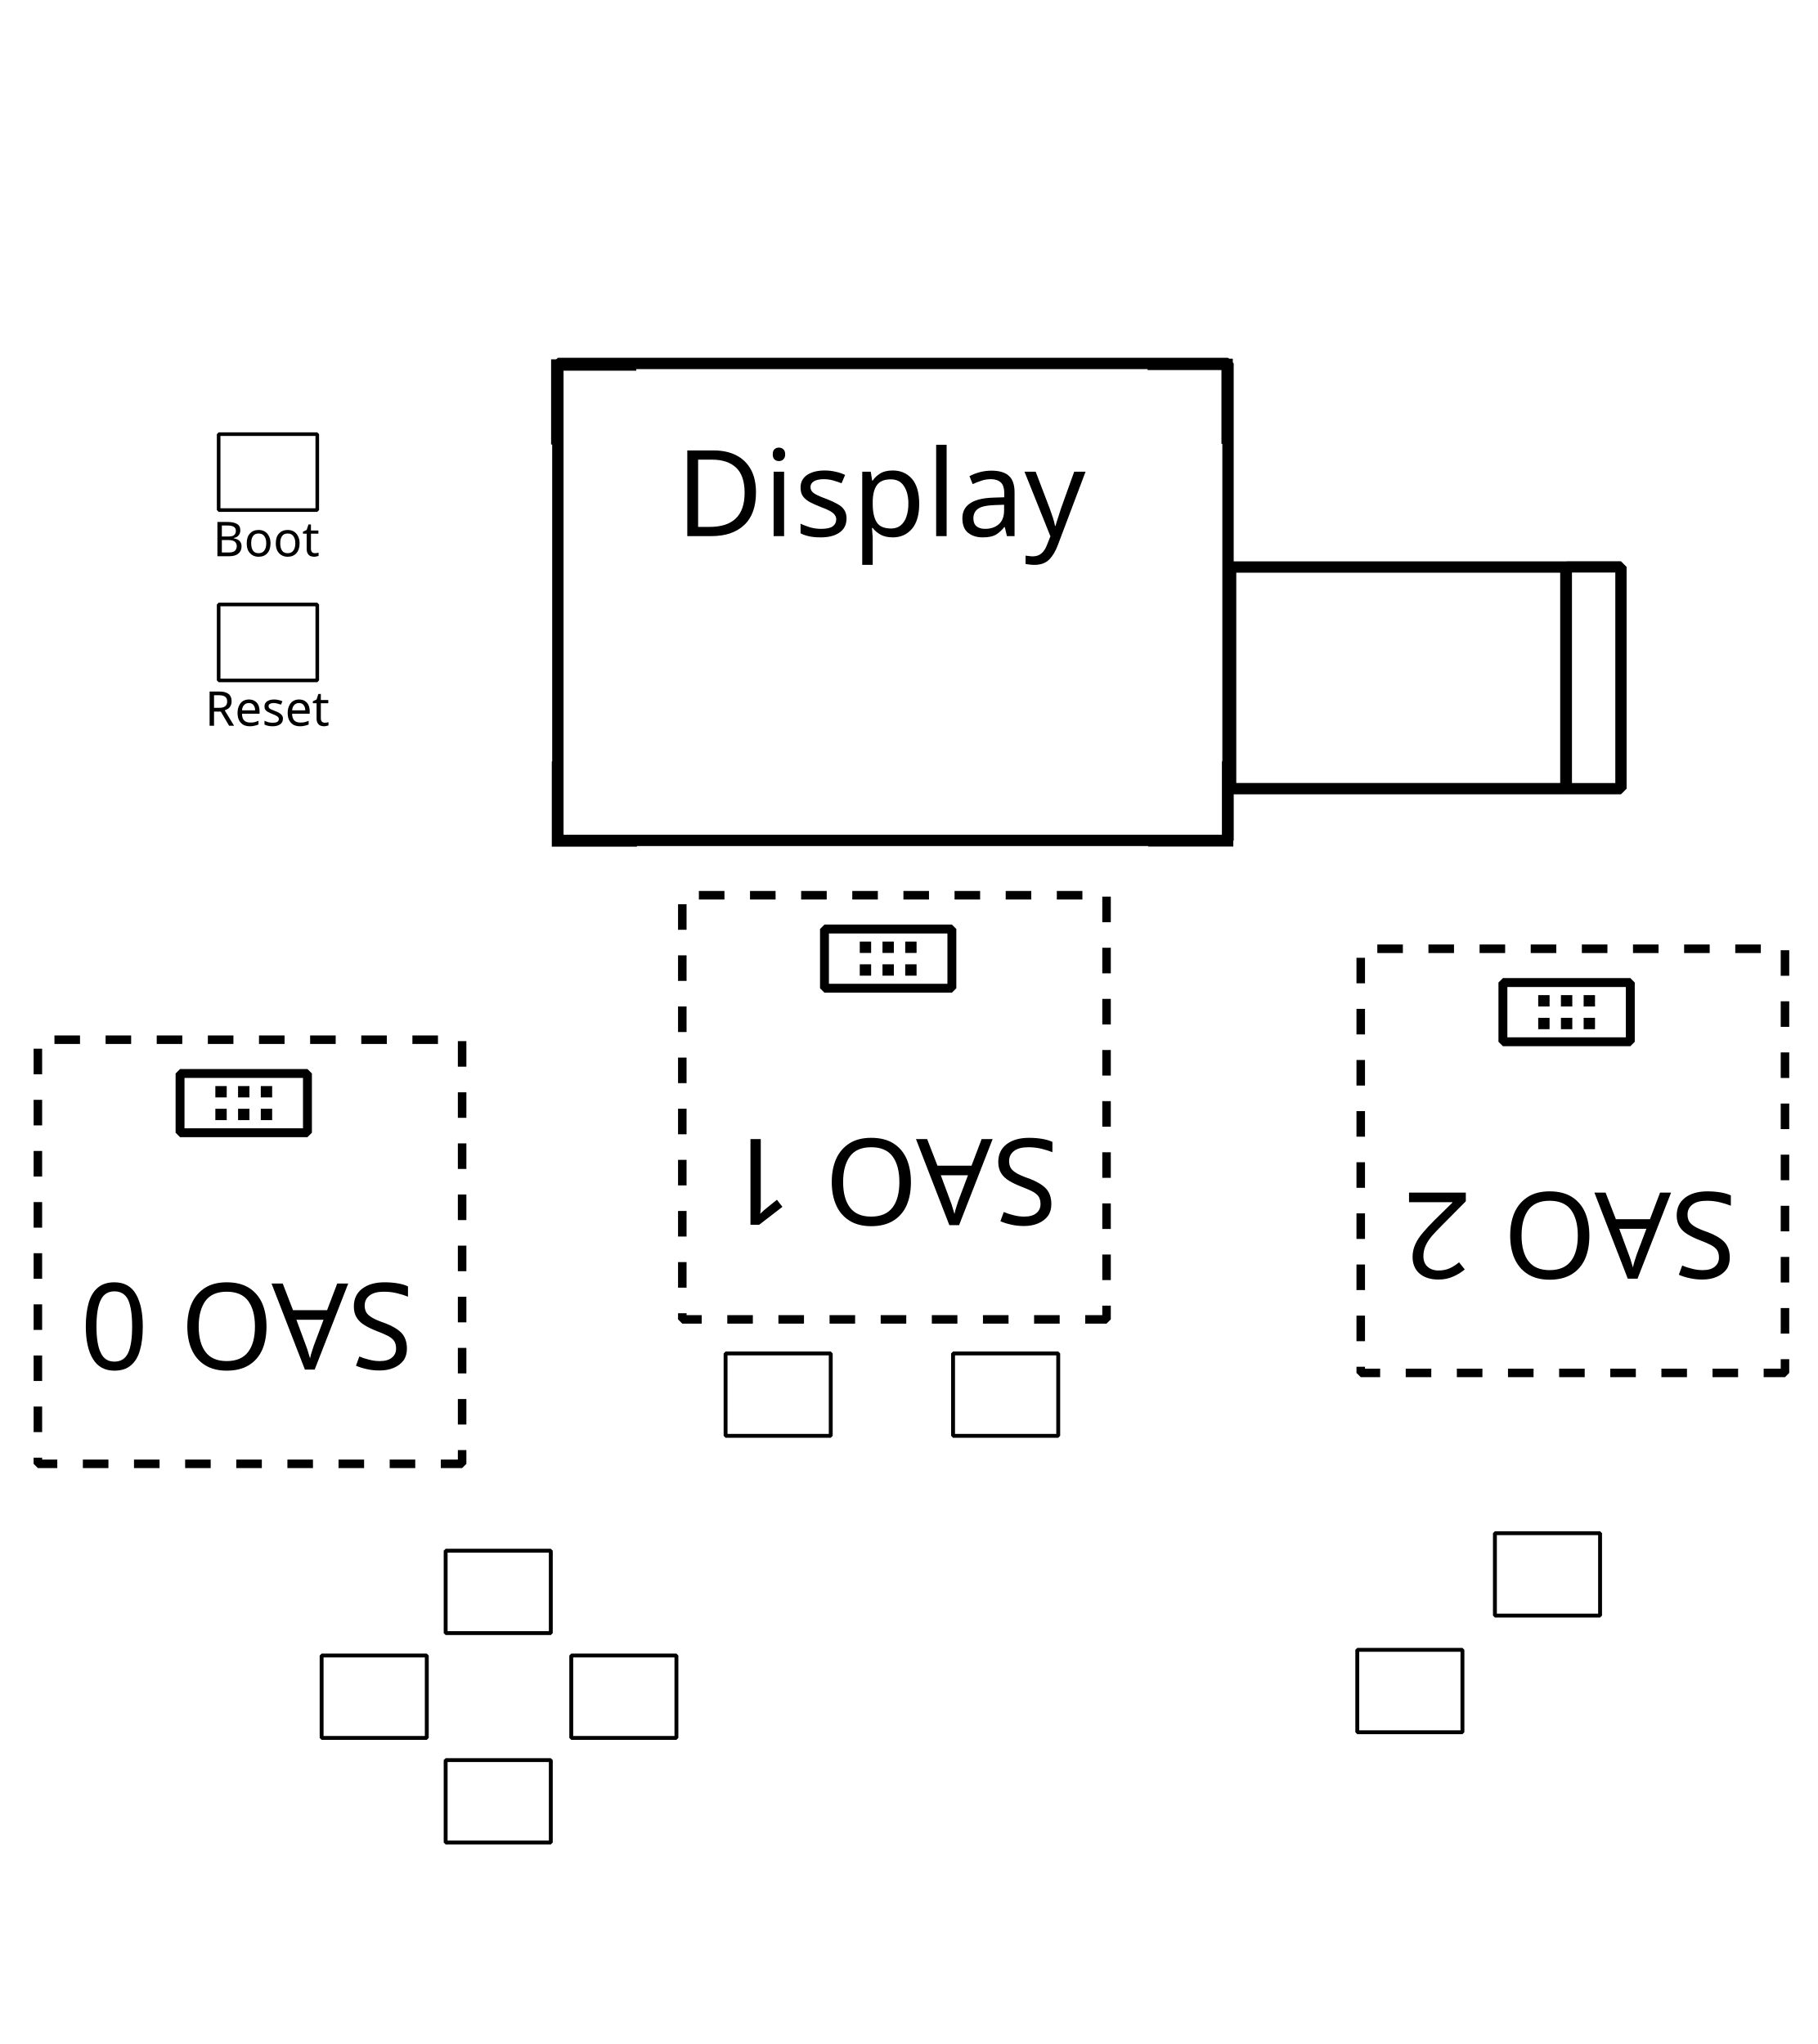
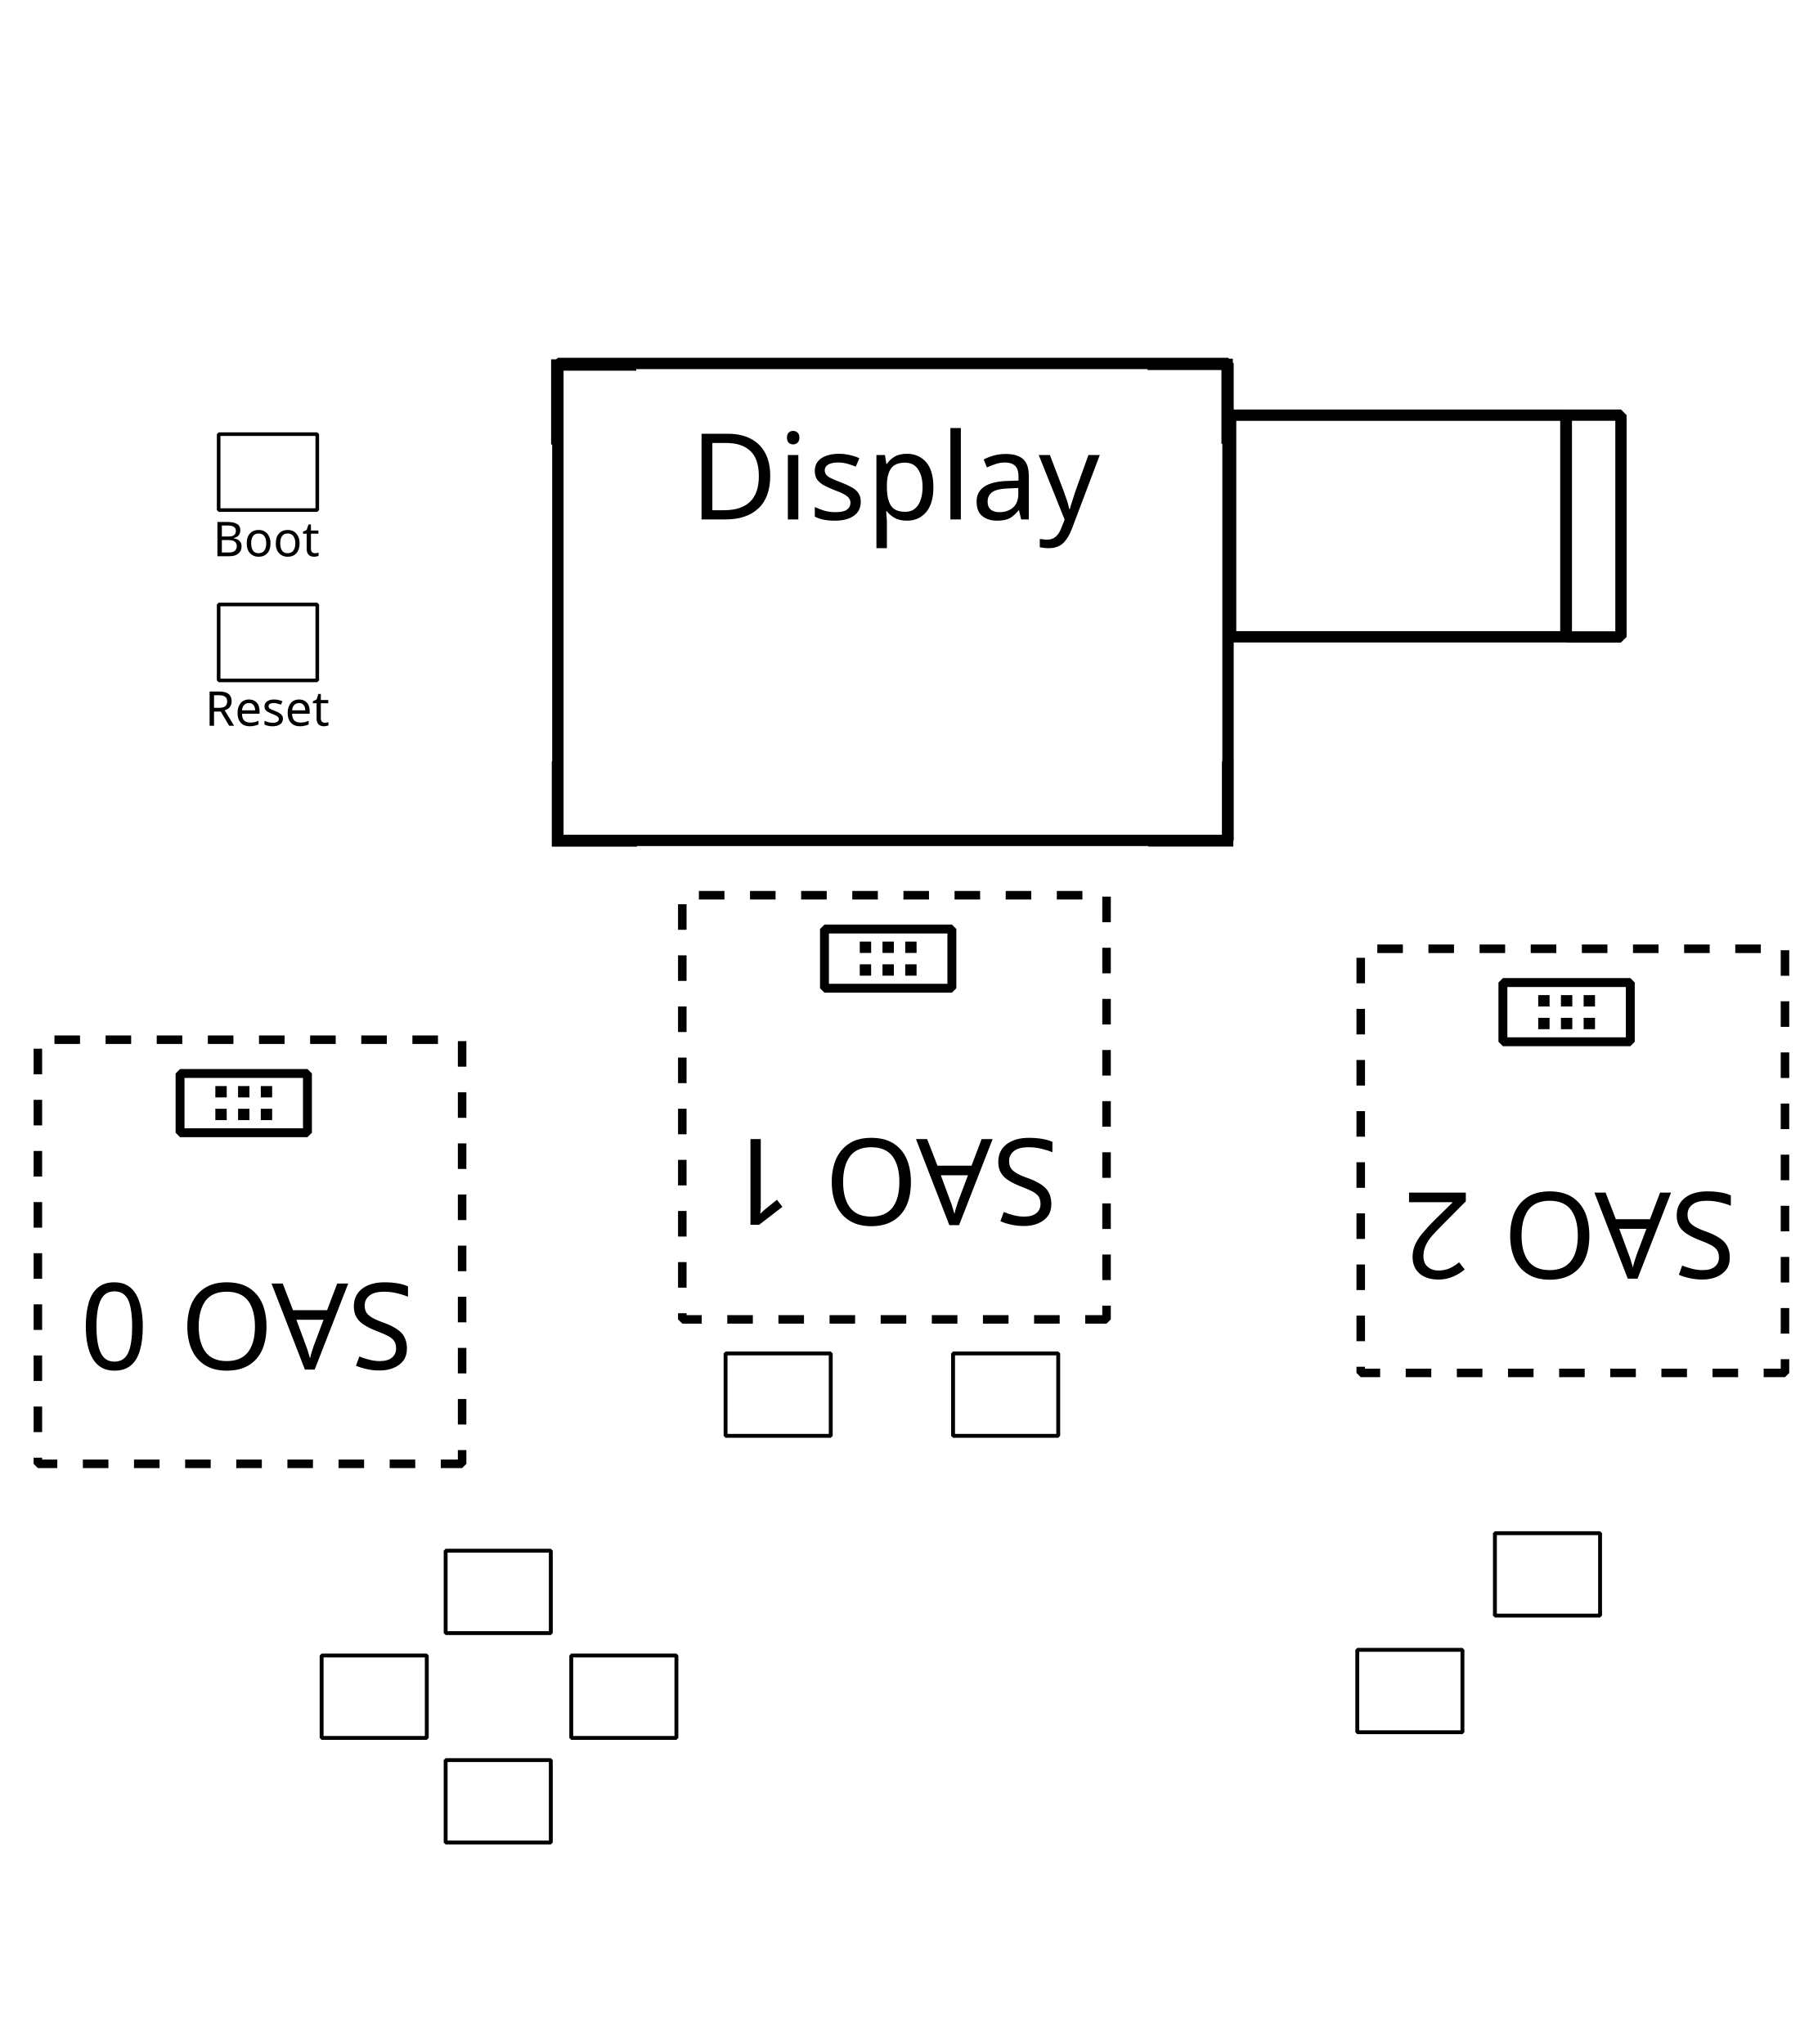
<svg xmlns="http://www.w3.org/2000/svg" width="160mm" height="180mm" viewBox="0 0 160 180" version="1.1" id="svg5" xml:space="preserve">
  <defs id="defs2" />
  <g id="layer4" />
  <g id="layer1" style="display:inline" transform="translate(-0.2303538,-5.221105)">
    <rect style="display:inline;fill:none;stroke:#000000;stroke-width:0.317;stroke-linecap:square;stroke-miterlimit:0;stroke-dasharray:none" id="rect236-3-9" width="8.683" height="6.683" x="19.48" y="43.455" />
    <rect style="fill:none;stroke:#000000;stroke-width:0.317;stroke-linecap:square;stroke-miterlimit:0;stroke-dasharray:none" id="rect236-3-9-7" width="8.683" height="6.683" x="19.48" y="58.455" />
    <rect style="fill:none;stroke:#000000;stroke-width:0.342;stroke-linecap:square;stroke-miterlimit:0;stroke-dasharray:none" id="rect236-3-9-7-1" width="9.258" height="7.258" x="39.465" y="141.78" />
    <rect style="fill:none;stroke:#000000;stroke-width:0.342;stroke-linecap:square;stroke-miterlimit:0;stroke-dasharray:none" id="rect236-3-9-7-1-2" width="9.258" height="7.258" x="28.546" y="151.009" />
    <rect style="fill:none;stroke:#000000;stroke-width:0.342;stroke-linecap:square;stroke-miterlimit:0;stroke-dasharray:none" id="rect236-3-9-7-1-2-3" width="9.258" height="7.258" x="50.524" y="151.009" />
    <rect style="display:inline;fill:none;stroke:#000000;stroke-width:0.342;stroke-linecap:square;stroke-miterlimit:0;stroke-dasharray:none" id="rect236-3-9-7-1-9" width="9.258" height="7.258" x="39.465" y="160.221" />
    <rect style="fill:none;stroke:#000000;stroke-width:0.342;stroke-linecap:square;stroke-miterlimit:0;stroke-dasharray:none" id="rect236-3-9-7-1-2-3-1" width="9.258" height="7.258" x="64.11" y="124.408" />
    <rect style="fill:none;stroke:#000000;stroke-width:0.342;stroke-linecap:square;stroke-miterlimit:0;stroke-dasharray:none" id="rect236-3-9-7-1-2-3-1-9" width="9.258" height="7.258" x="84.138" y="124.408" />
    <rect style="fill:none;stroke:#000000;stroke-width:0.342;stroke-linecap:square;stroke-miterlimit:0;stroke-dasharray:none" id="rect236-3-9-7-1-2-3-4" width="9.258" height="7.258" x="131.842" y="140.237" />
    <rect style="fill:none;stroke:#000000;stroke-width:0.342;stroke-linecap:square;stroke-miterlimit:0;stroke-dasharray:none" id="rect236-3-9-7-1-9-7" width="9.258" height="7.258" x="119.725" y="150.508" />
-     <g id="g810" transform="rotate(180,82.63726,50.2347)">
+     <g id="g810" transform="matrix(-1,0,0,1,165.2745,15.98586)" style="display:inline">
      <rect style="fill:none;stroke:#000000;stroke-width:1;stroke-linecap:square;stroke-miterlimit:0;stroke-dasharray:none" id="rect236" width="59" height="42" x="56.93" y="21.242" />
      <rect style="fill:none;stroke:#000000;stroke-width:1;stroke-linecap:square;stroke-miterlimit:0;stroke-dasharray:none" id="rect236-3" width="29.518" height="19.518" x="27.185" y="25.796" />
      <rect style="fill:none;stroke:#000000;stroke-width:0.994;stroke-linecap:square;stroke-miterlimit:0;stroke-dasharray:none" id="rect236-3-6" width="4.81" height="19.531" x="22.336" y="25.793" />
-       <text xml:space="preserve" style="font-style:normal;font-weight:normal;font-size:10.583px;line-height:1.25;font-family:sans-serif;letter-spacing:0px;word-spacing:0px;fill:#000000;fill-opacity:1;stroke:none;stroke-width:0.265" x="-105.568" y="-48.035" id="text954" transform="scale(-1)">
-         <tspan id="tspan952" style="stroke-width:0.265" x="-105.568" y="-48.035">Display</tspan>
+       <text xml:space="preserve" style="font-style:normal;font-weight:normal;font-size:10.583px;line-height:1.25;font-family:sans-serif;letter-spacing:0px;word-spacing:0px;display:inline;fill:#000000;fill-opacity:1;stroke:none;stroke-width:0.265" x="60.961" y="50.964" id="text954" transform="matrix(-1,0,0,1,165.2745,-15.98586)">
+         <tspan id="tspan952" style="stroke-width:0.265" x="60.961" y="50.964">Display</tspan>
      </text>
    </g>
    <g id="g480" transform="rotate(180,34.65053,101.6971)">
      <rect style="fill:none;stroke:#000000;stroke-width:0.75;stroke-linecap:square;stroke-miterlimit:0;stroke-dasharray:1.501, 3.001;stroke-dashoffset:0" id="rect236-7-0" width="37.35" height="37.35" x="28.386" y="69.263" />
      <rect style="fill:none;stroke:#000000;stroke-width:0.784;stroke-linecap:square;stroke-miterlimit:0;stroke-dasharray:none" id="rect236-3-6-5-9" width="11.216" height="5.216" x="42.003" y="98.423" />
      <rect style="fill:#000000;fill-opacity:1;stroke:#000000;stroke-width:0;stroke-linecap:square;stroke-miterlimit:0;stroke-dasharray:none" id="rect236-3-6-5-6-3" width="1" height="1" x="45.111" y="99.531" />
      <rect style="fill:#000000;fill-opacity:1;stroke:#000000;stroke-width:0;stroke-linecap:square;stroke-miterlimit:0;stroke-dasharray:none" id="rect236-3-6-5-6-2-6" width="1" height="1" x="47.111" y="99.531" />
      <rect style="fill:#000000;fill-opacity:1;stroke:#000000;stroke-width:0;stroke-linecap:square;stroke-miterlimit:0;stroke-dasharray:none" id="rect236-3-6-5-6-9-0" width="1" height="1" x="49.111" y="99.531" />
      <rect style="fill:#000000;fill-opacity:1;stroke:#000000;stroke-width:0;stroke-linecap:square;stroke-miterlimit:0;stroke-dasharray:none" id="rect236-3-6-5-6-1-6" width="1" height="1" x="45.111" y="101.531" />
      <rect style="fill:#000000;fill-opacity:1;stroke:#000000;stroke-width:0;stroke-linecap:square;stroke-miterlimit:0;stroke-dasharray:none" id="rect236-3-6-5-6-2-2-2" width="1" height="1" x="47.111" y="101.531" />
      <rect style="fill:#000000;fill-opacity:1;stroke:#000000;stroke-width:0;stroke-linecap:square;stroke-miterlimit:0;stroke-dasharray:none" id="rect236-3-6-5-6-9-7-6" width="1" height="1" x="49.111" y="101.531" />
      <text xml:space="preserve" style="font-style:normal;font-weight:normal;font-size:10.583px;line-height:1.25;font-family:sans-serif;letter-spacing:0px;word-spacing:0px;fill:#000000;fill-opacity:1;stroke:none;stroke-width:0.265" x="32.605" y="85.143" id="text954-7">
        <tspan id="tspan952-5" style="stroke-width:0.265" x="32.605" y="85.143">SAO 0</tspan>
      </text>
    </g>
    <g id="g480-3" transform="rotate(180,63.01797,95.33566)">
      <rect style="fill:none;stroke:#000000;stroke-width:0.75;stroke-linecap:square;stroke-miterlimit:0;stroke-dasharray:1.501, 3.001;stroke-dashoffset:0" id="rect236-7-0-6" width="37.35" height="37.35" x="28.386" y="69.263" />
      <rect style="fill:none;stroke:#000000;stroke-width:0.784;stroke-linecap:square;stroke-miterlimit:0;stroke-dasharray:none" id="rect236-3-6-5-9-7" width="11.216" height="5.216" x="42.003" y="98.423" />
      <rect style="fill:#000000;fill-opacity:1;stroke:#000000;stroke-width:0;stroke-linecap:square;stroke-miterlimit:0;stroke-dasharray:none" id="rect236-3-6-5-6-3-5" width="1" height="1" x="45.111" y="99.531" />
      <rect style="fill:#000000;fill-opacity:1;stroke:#000000;stroke-width:0;stroke-linecap:square;stroke-miterlimit:0;stroke-dasharray:none" id="rect236-3-6-5-6-2-6-3" width="1" height="1" x="47.111" y="99.531" />
      <rect style="fill:#000000;fill-opacity:1;stroke:#000000;stroke-width:0;stroke-linecap:square;stroke-miterlimit:0;stroke-dasharray:none" id="rect236-3-6-5-6-9-0-5" width="1" height="1" x="49.111" y="99.531" />
      <rect style="fill:#000000;fill-opacity:1;stroke:#000000;stroke-width:0;stroke-linecap:square;stroke-miterlimit:0;stroke-dasharray:none" id="rect236-3-6-5-6-1-6-6" width="1" height="1" x="45.111" y="101.531" />
      <rect style="fill:#000000;fill-opacity:1;stroke:#000000;stroke-width:0;stroke-linecap:square;stroke-miterlimit:0;stroke-dasharray:none" id="rect236-3-6-5-6-2-2-2-29" width="1" height="1" x="47.111" y="101.531" />
      <rect style="fill:#000000;fill-opacity:1;stroke:#000000;stroke-width:0;stroke-linecap:square;stroke-miterlimit:0;stroke-dasharray:none" id="rect236-3-6-5-6-9-7-6-1" width="1" height="1" x="49.111" y="101.531" />
      <text xml:space="preserve" style="font-style:normal;font-weight:normal;font-size:10.583px;line-height:1.25;font-family:sans-serif;letter-spacing:0px;word-spacing:0px;fill:#000000;fill-opacity:1;stroke:none;stroke-width:0.265" x="32.605" y="85.143" id="text954-7-2">
        <tspan id="tspan952-5-7" style="stroke-width:0.265" x="32.605" y="85.143">SAO 1</tspan>
      </text>
    </g>
    <g id="g480-3-0" transform="rotate(180,92.88259,97.69267)">
      <rect style="fill:none;stroke:#000000;stroke-width:0.75;stroke-linecap:square;stroke-miterlimit:0;stroke-dasharray:1.501, 3.001;stroke-dashoffset:0" id="rect236-7-0-6-9" width="37.35" height="37.35" x="28.386" y="69.263" />
      <rect style="fill:none;stroke:#000000;stroke-width:0.784;stroke-linecap:square;stroke-miterlimit:0;stroke-dasharray:none" id="rect236-3-6-5-9-7-3" width="11.216" height="5.216" x="42.003" y="98.423" />
      <rect style="fill:#000000;fill-opacity:1;stroke:#000000;stroke-width:0;stroke-linecap:square;stroke-miterlimit:0;stroke-dasharray:none" id="rect236-3-6-5-6-3-5-6" width="1" height="1" x="45.111" y="99.531" />
      <rect style="fill:#000000;fill-opacity:1;stroke:#000000;stroke-width:0;stroke-linecap:square;stroke-miterlimit:0;stroke-dasharray:none" id="rect236-3-6-5-6-2-6-3-0" width="1" height="1" x="47.111" y="99.531" />
      <rect style="fill:#000000;fill-opacity:1;stroke:#000000;stroke-width:0;stroke-linecap:square;stroke-miterlimit:0;stroke-dasharray:none" id="rect236-3-6-5-6-9-0-5-6" width="1" height="1" x="49.111" y="99.531" />
      <rect style="fill:#000000;fill-opacity:1;stroke:#000000;stroke-width:0;stroke-linecap:square;stroke-miterlimit:0;stroke-dasharray:none" id="rect236-3-6-5-6-1-6-6-2" width="1" height="1" x="45.111" y="101.531" />
      <rect style="fill:#000000;fill-opacity:1;stroke:#000000;stroke-width:0;stroke-linecap:square;stroke-miterlimit:0;stroke-dasharray:none" id="rect236-3-6-5-6-2-2-2-29-6" width="1" height="1" x="47.111" y="101.531" />
      <rect style="fill:#000000;fill-opacity:1;stroke:#000000;stroke-width:0;stroke-linecap:square;stroke-miterlimit:0;stroke-dasharray:none" id="rect236-3-6-5-6-9-7-6-1-1" width="1" height="1" x="49.111" y="101.531" />
      <text xml:space="preserve" style="font-style:normal;font-weight:normal;font-size:10.583px;line-height:1.25;font-family:sans-serif;letter-spacing:0px;word-spacing:0px;fill:#000000;fill-opacity:1;stroke:none;stroke-width:0.265" x="32.605" y="85.143" id="text954-7-2-8">
        <tspan id="tspan952-5-7-7" style="stroke-width:0.265" x="32.605" y="85.143">SAO 2</tspan>
      </text>
    </g>
    <text xml:space="preserve" style="font-style:normal;font-weight:normal;font-size:4.233px;line-height:1.25;font-family:sans-serif;letter-spacing:0px;word-spacing:0px;fill:#000000;fill-opacity:1;stroke:none;stroke-width:0.265" x="18.964" y="54.2" id="text7445">
      <tspan id="tspan7443" style="font-size:4.233px;stroke-width:0.265" x="18.964" y="54.2">Boot</tspan>
    </text>
    <text xml:space="preserve" style="font-style:normal;font-weight:normal;font-size:4.233px;line-height:1.25;font-family:sans-serif;letter-spacing:0px;word-spacing:0px;fill:#000000;fill-opacity:1;stroke:none;stroke-width:0.265" x="18.276" y="69.132" id="text7445-3">
      <tspan id="tspan7443-6" style="font-size:4.233px;stroke-width:0.265" x="18.276" y="69.132">Reset</tspan>
    </text>
-     <path style="display:inline;fill:none;stroke:#000000;stroke-width:1;stroke-linecap:butt;stroke-linejoin:miter;stroke-dasharray:none;stroke-opacity:1" d="m 49.249,44.365 v -7 h 7" id="path5401" />
-     <path style="display:inline;fill:none;stroke:#000000;stroke-width:1;stroke-linecap:butt;stroke-linejoin:miter;stroke-dasharray:none;stroke-opacity:1" d="m 101.265,37.308 h 7 v 7" id="path5401-9" />
-     <path style="display:inline;fill:none;stroke:#000000;stroke-width:1;stroke-linecap:butt;stroke-linejoin:miter;stroke-dasharray:none;stroke-opacity:1" d="m 108.311,72.27 v 7 h -7" id="path5401-9-2" />
-     <path style="display:inline;fill:none;stroke:#000000;stroke-width:1;stroke-linecap:butt;stroke-linejoin:miter;stroke-dasharray:none;stroke-opacity:1" d="m 56.31,79.28 h -7 v -7" id="path5401-9-28" />
+   </g>
+   <g id="layer2">
+     <path style="display:inline;fill:none;stroke:#000000;stroke-width:1;stroke-linecap:butt;stroke-linejoin:miter;stroke-dasharray:none;stroke-opacity:1" d="m 49.249,44.365 v -7 h 7" id="path5401" transform="translate(-0.2303538,-5.221105)" />
+     <path style="display:inline;fill:none;stroke:#000000;stroke-width:1;stroke-linecap:butt;stroke-linejoin:miter;stroke-dasharray:none;stroke-opacity:1" d="m 101.265,37.308 h 7 v 7" id="path5401-9" transform="translate(-0.2303538,-5.221105)" />
+     <path style="display:inline;fill:none;stroke:#000000;stroke-width:1;stroke-linecap:butt;stroke-linejoin:miter;stroke-dasharray:none;stroke-opacity:1" d="m 108.311,72.27 v 7 h -7" id="path5401-9-2" transform="translate(-0.2303538,-5.221105)" />
+     <path style="display:inline;fill:none;stroke:#000000;stroke-width:1;stroke-linecap:butt;stroke-linejoin:miter;stroke-dasharray:none;stroke-opacity:1" d="m 56.31,79.28 h -7 v -7" id="path5401-9-28" transform="translate(-0.2303538,-5.221105)" />
  </g>
</svg>
